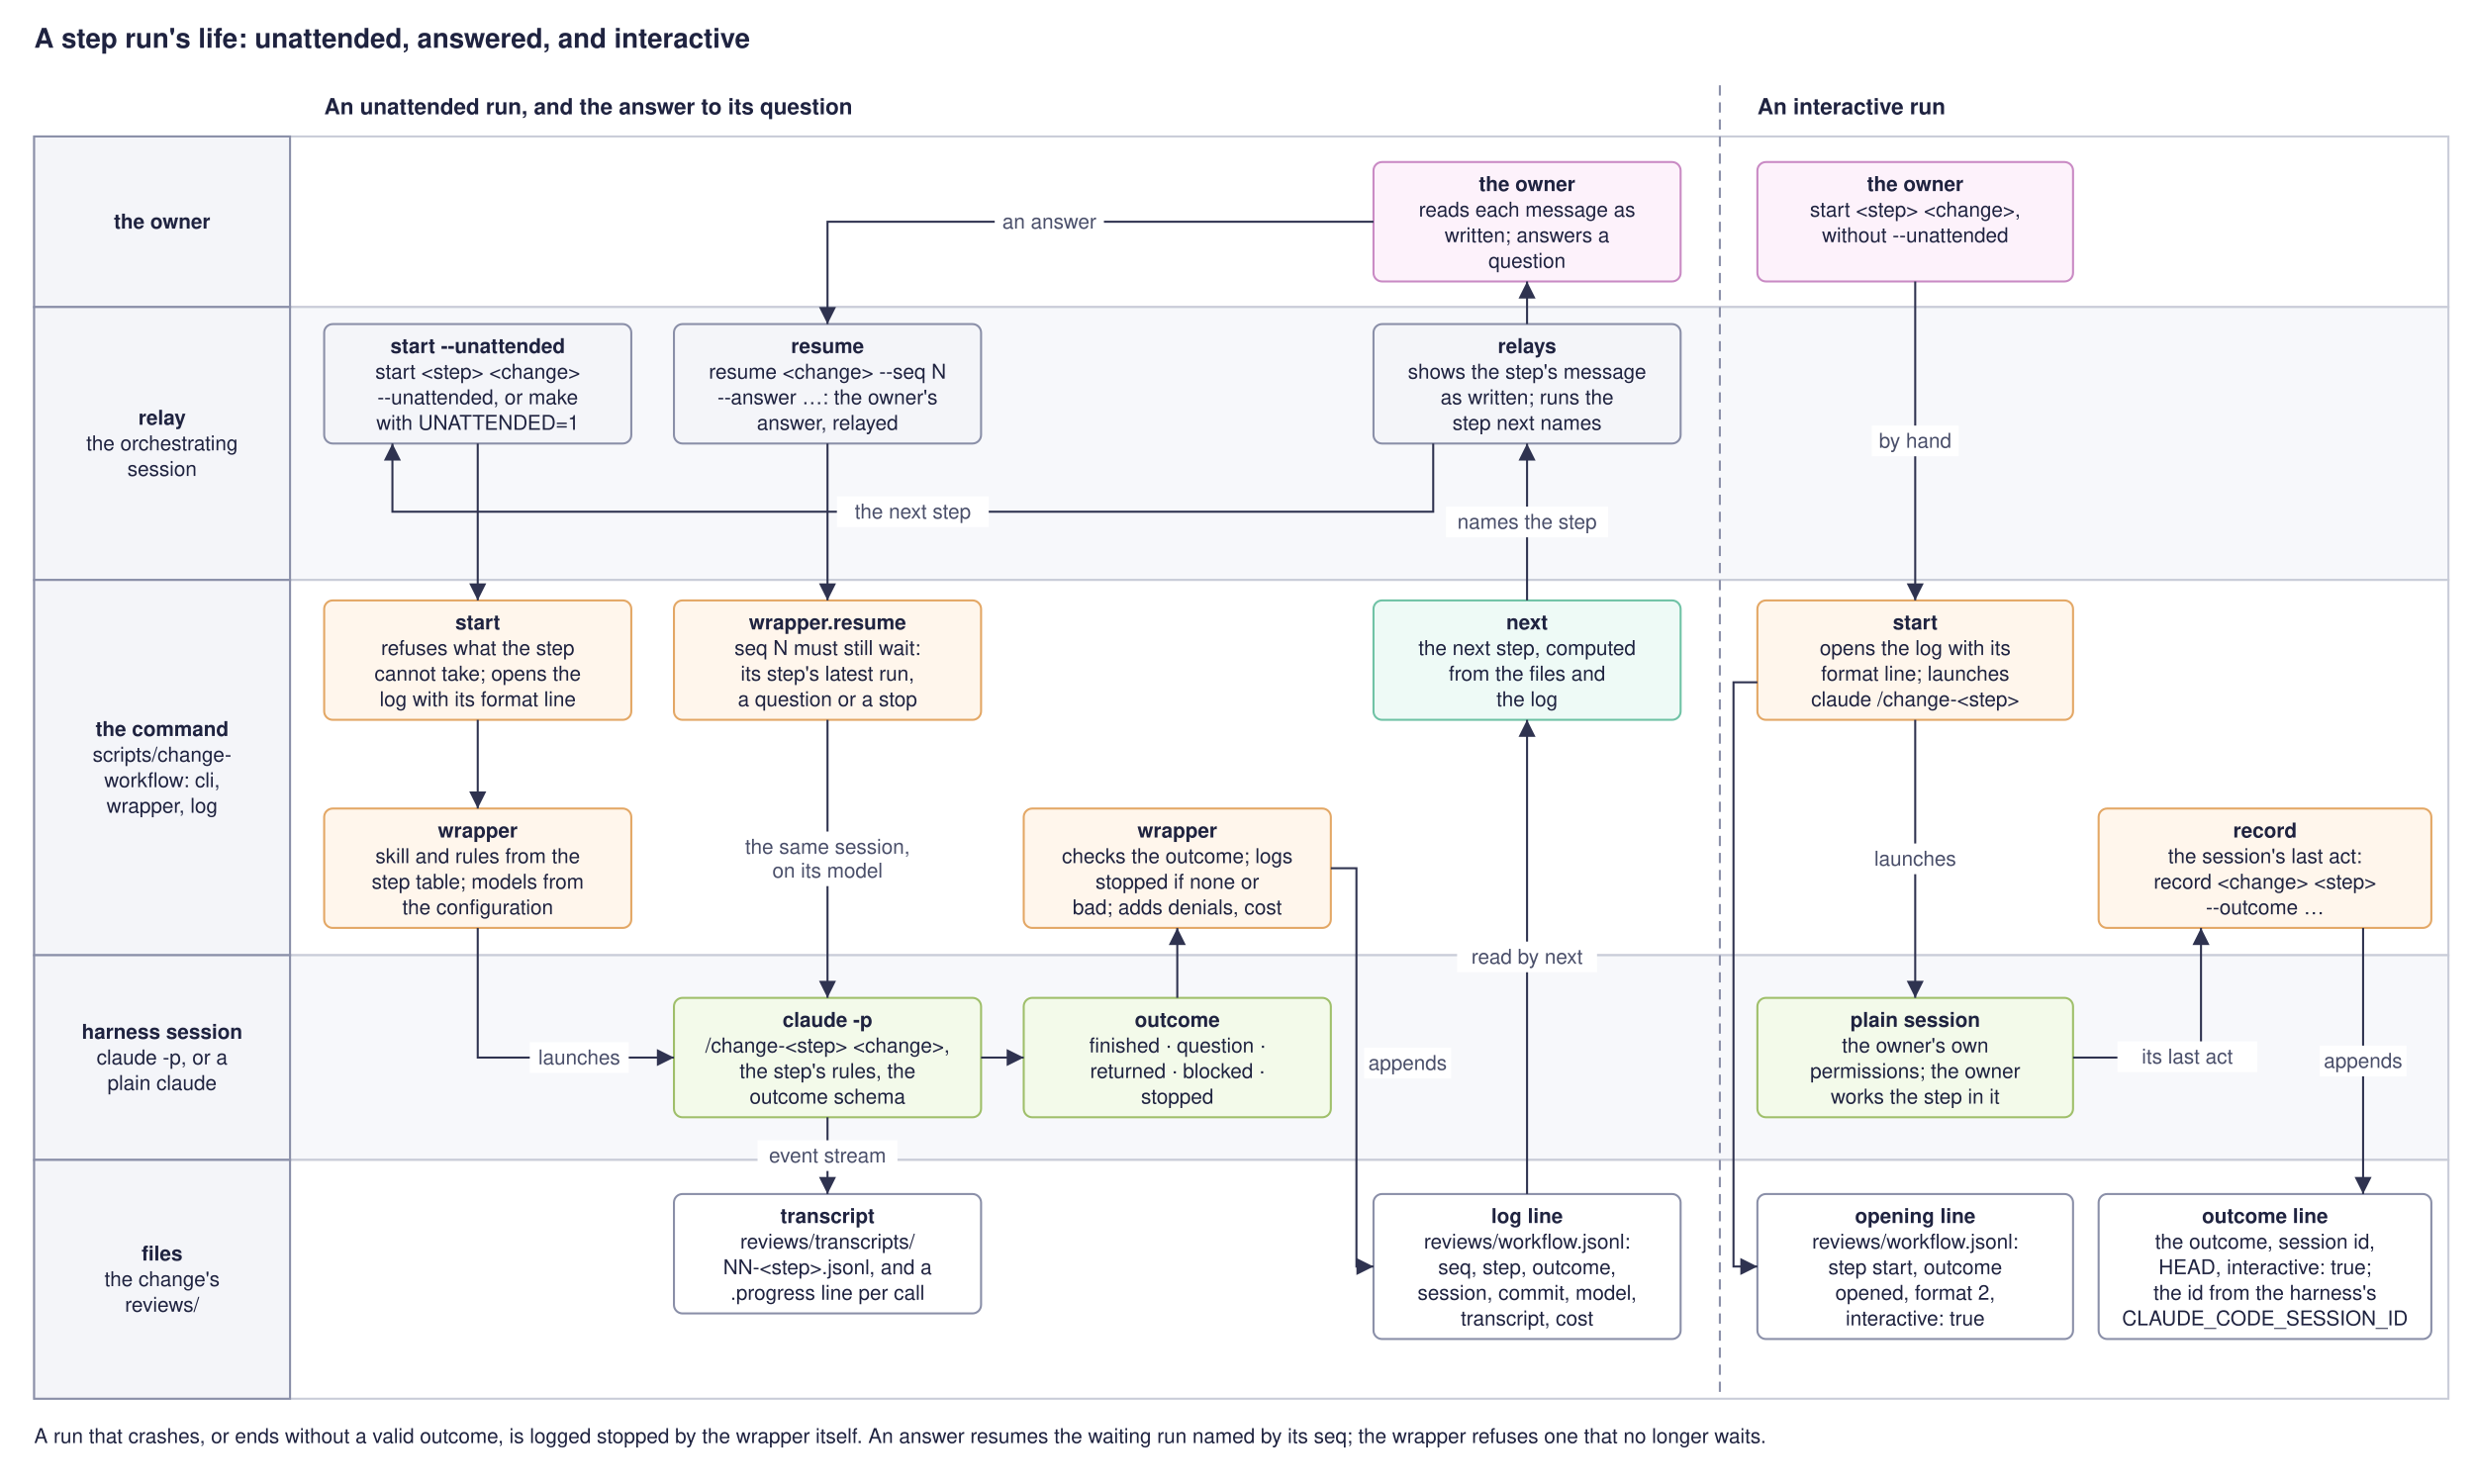
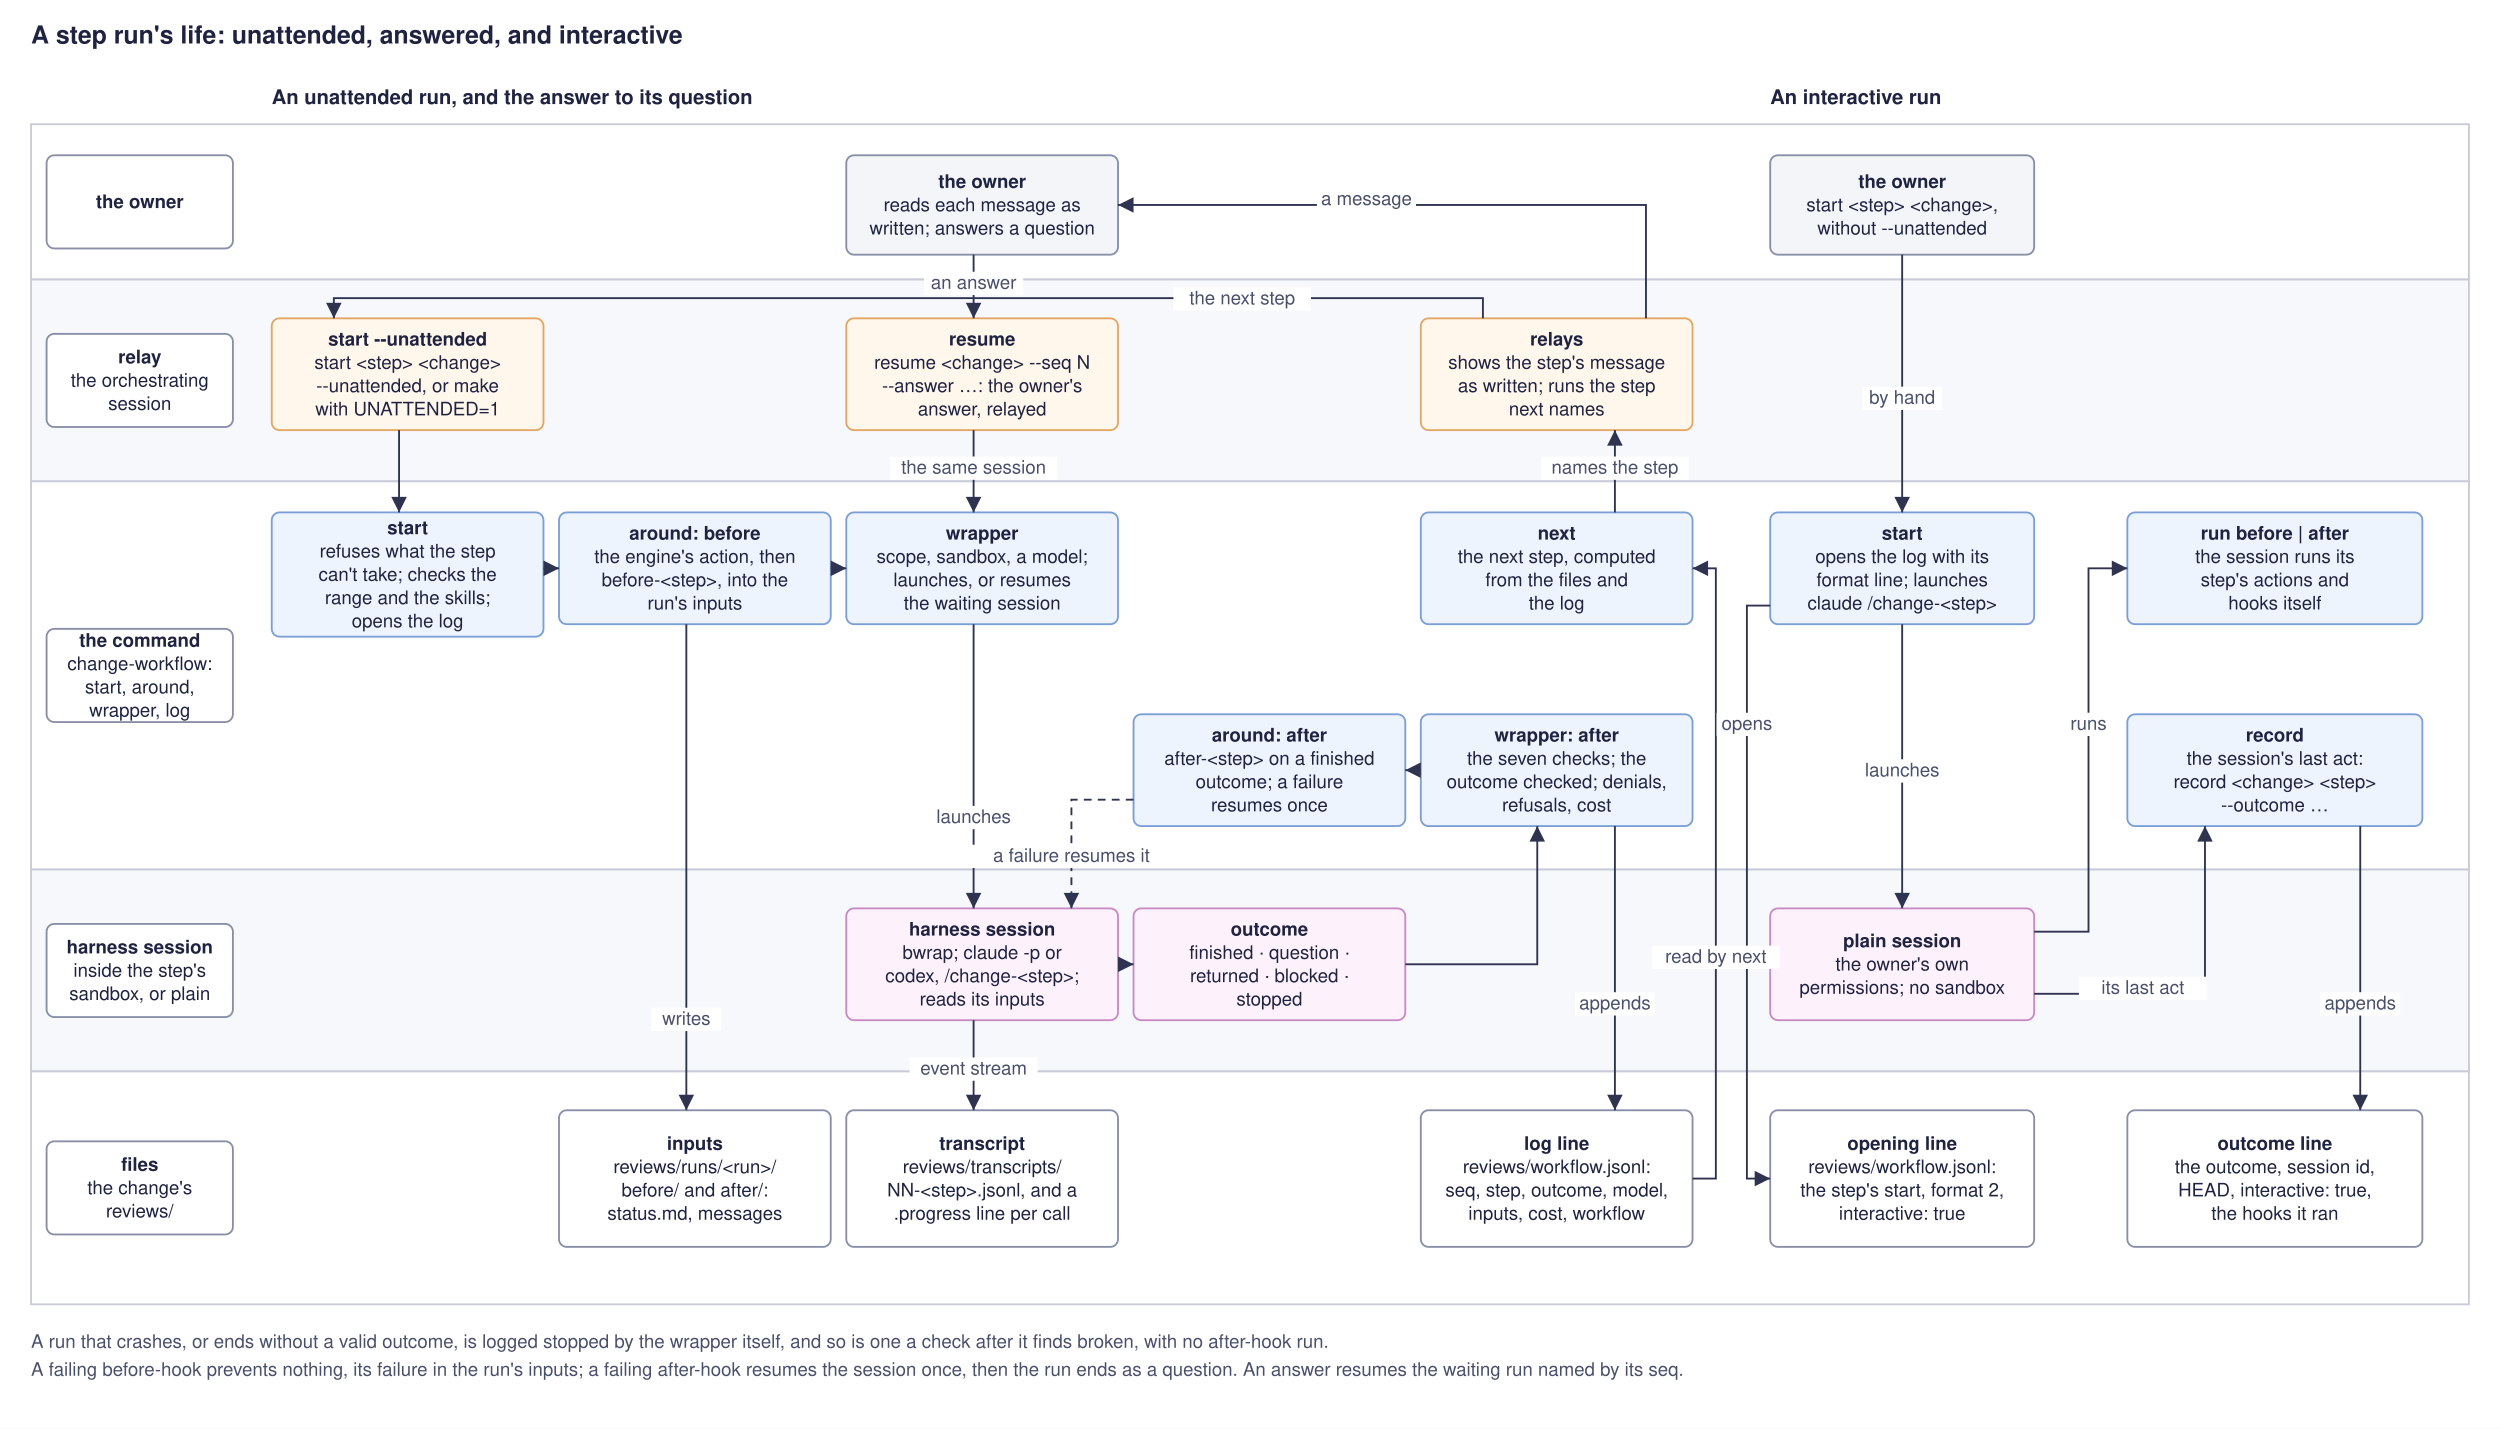
- <svg xmlns="http://www.w3.org/2000/svg" width="1450" height="870" viewBox="0 0 1450 870">
+ <svg xmlns="http://www.w3.org/2000/svg" width="1610" height="920" viewBox="0 0 1610 920">
  <defs>
    <marker id="arrow" viewBox="0 0 10 10" refX="10" refY="5" markerWidth="10" markerHeight="10" markerUnits="userSpaceOnUse" orient="auto-start-reverse">
      <path d="M0,0 L10,5 L0,10 z" fill="#2f3350" />
    </marker>
  </defs>
-   <rect x="0" y="0" width="1450" height="870" fill="#ffffff" />
+   <rect x="0" y="0" width="1610" height="920" fill="#ffffff" />
  <g stroke-width="1.2">
-     <rect x="20" y="80" width="1415" height="100" fill="#ffffff" stroke="#c9ccd8" />
-     <rect x="20" y="180" width="1415" height="160" fill="#f7f8fb" stroke="#c9ccd8" />
-     <rect x="20" y="340" width="1415" height="220" fill="#ffffff" stroke="#c9ccd8" />
-     <rect x="20" y="560" width="1415" height="120" fill="#f7f8fb" stroke="#c9ccd8" />
-     <rect x="20" y="680" width="1415" height="140" fill="#ffffff" stroke="#c9ccd8" />
-     <rect x="20" y="80" width="150" height="100" fill="#f4f5f9" stroke="#8a8fa8" />
-     <rect x="20" y="180" width="150" height="160" fill="#f4f5f9" stroke="#8a8fa8" />
-     <rect x="20" y="340" width="150" height="220" fill="#f4f5f9" stroke="#8a8fa8" />
-     <rect x="20" y="560" width="150" height="120" fill="#f4f5f9" stroke="#8a8fa8" />
-     <rect x="20" y="680" width="150" height="140" fill="#f4f5f9" stroke="#8a8fa8" />
-     <rect x="805" y="95" width="180" height="70" rx="5" fill="#fdf2fb" stroke="#c98ac4" />
-     <rect x="1030" y="95" width="185" height="70" rx="5" fill="#fdf2fb" stroke="#c98ac4" />
-     <rect x="190" y="190" width="180" height="70" rx="5" fill="#f4f5f9" stroke="#8a8fa8" />
-     <rect x="395" y="190" width="180" height="70" rx="5" fill="#f4f5f9" stroke="#8a8fa8" />
-     <rect x="805" y="190" width="180" height="70" rx="5" fill="#f4f5f9" stroke="#8a8fa8" />
-     <rect x="190" y="352" width="180" height="70" rx="5" fill="#fff6ec" stroke="#e3a765" />
-     <rect x="190" y="474" width="180" height="70" rx="5" fill="#fff6ec" stroke="#e3a765" />
-     <rect x="395" y="352" width="180" height="70" rx="5" fill="#fff6ec" stroke="#e3a765" />
-     <rect x="600" y="474" width="180" height="70" rx="5" fill="#fff6ec" stroke="#e3a765" />
-     <rect x="805" y="352" width="180" height="70" rx="5" fill="#eefaf6" stroke="#6fc2a5" />
-     <rect x="1030" y="352" width="185" height="70" rx="5" fill="#fff6ec" stroke="#e3a765" />
-     <rect x="1230" y="474" width="195" height="70" rx="5" fill="#fff6ec" stroke="#e3a765" />
-     <rect x="395" y="585" width="180" height="70" rx="5" fill="#f3faea" stroke="#9fbf6a" />
-     <rect x="600" y="585" width="180" height="70" rx="5" fill="#f3faea" stroke="#9fbf6a" />
-     <rect x="1030" y="585" width="185" height="70" rx="5" fill="#f3faea" stroke="#9fbf6a" />
-     <rect x="395" y="700" width="180" height="70" rx="5" fill="#ffffff" stroke="#8a8fa8" />
-     <rect x="805" y="700" width="180" height="85" rx="5" fill="#ffffff" stroke="#8a8fa8" />
-     <rect x="1030" y="700" width="185" height="85" rx="5" fill="#ffffff" stroke="#8a8fa8" />
-     <rect x="1230" y="700" width="195" height="85" rx="5" fill="#ffffff" stroke="#8a8fa8" />
+     <rect x="20" y="80" width="1570" height="100" fill="#ffffff" stroke="#c9ccd8" />
+     <rect x="30" y="100.0" width="120" height="60" rx="5" fill="#ffffff" stroke="#8a8fa8" />
+     <rect x="20" y="180" width="1570" height="130" fill="#f7f8fb" stroke="#c9ccd8" />
+     <rect x="30" y="215.0" width="120" height="60" rx="5" fill="#ffffff" stroke="#8a8fa8" />
+     <rect x="20" y="310" width="1570" height="250" fill="#ffffff" stroke="#c9ccd8" />
+     <rect x="30" y="405.0" width="120" height="60" rx="5" fill="#ffffff" stroke="#8a8fa8" />
+     <rect x="20" y="560" width="1570" height="130" fill="#f7f8fb" stroke="#c9ccd8" />
+     <rect x="30" y="595.0" width="120" height="60" rx="5" fill="#ffffff" stroke="#8a8fa8" />
+     <rect x="20" y="690" width="1570" height="150" fill="#ffffff" stroke="#c9ccd8" />
+     <rect x="30" y="735.0" width="120" height="60" rx="5" fill="#ffffff" stroke="#8a8fa8" />
+     <rect x="545" y="100" width="175" height="64" rx="5" fill="#f4f5f9" stroke="#8a8fa8" />
+     <rect x="175" y="205" width="175" height="72" rx="5" fill="#fff6ec" stroke="#e3a765" />
+     <rect x="545" y="205" width="175" height="72" rx="5" fill="#fff6ec" stroke="#e3a765" />
+     <rect x="915" y="205" width="175" height="72" rx="5" fill="#fff6ec" stroke="#e3a765" />
+     <rect x="175" y="330" width="175" height="80" rx="5" fill="#eef4fd" stroke="#7c9fd6" />
+     <rect x="360" y="330" width="175" height="72" rx="5" fill="#eef4fd" stroke="#7c9fd6" />
+     <rect x="545" y="330" width="175" height="72" rx="5" fill="#eef4fd" stroke="#7c9fd6" />
+     <rect x="915" y="330" width="175" height="72" rx="5" fill="#eef4fd" stroke="#7c9fd6" />
+     <rect x="915" y="460" width="175" height="72" rx="5" fill="#eef4fd" stroke="#7c9fd6" />
+     <rect x="730" y="460" width="175" height="72" rx="5" fill="#eef4fd" stroke="#7c9fd6" />
+     <rect x="545" y="585" width="175" height="72" rx="5" fill="#fdf2fb" stroke="#c98ac4" />
+     <rect x="730" y="585" width="175" height="72" rx="5" fill="#fdf2fb" stroke="#c98ac4" />
+     <rect x="360" y="715" width="175" height="88" rx="5" fill="#ffffff" stroke="#8a8fa8" />
+     <rect x="545" y="715" width="175" height="88" rx="5" fill="#ffffff" stroke="#8a8fa8" />
+     <rect x="915" y="715" width="175" height="88" rx="5" fill="#ffffff" stroke="#8a8fa8" />
+     <rect x="1140" y="100" width="170" height="64" rx="5" fill="#f4f5f9" stroke="#8a8fa8" />
+     <rect x="1140" y="330" width="170" height="72" rx="5" fill="#eef4fd" stroke="#7c9fd6" />
+     <rect x="1370" y="330" width="190" height="72" rx="5" fill="#eef4fd" stroke="#7c9fd6" />
+     <rect x="1370" y="460" width="190" height="72" rx="5" fill="#eef4fd" stroke="#7c9fd6" />
+     <rect x="1140" y="585" width="170" height="72" rx="5" fill="#fdf2fb" stroke="#c98ac4" />
+     <rect x="1140" y="715" width="170" height="88" rx="5" fill="#ffffff" stroke="#8a8fa8" />
+     <rect x="1370" y="715" width="190" height="88" rx="5" fill="#ffffff" stroke="#8a8fa8" />
  </g>
  <g fill="none" stroke="#2f3350" stroke-width="1.2">
-     <polyline points="280,260 280,352" marker-end="url(#arrow)" />
-     <polyline points="280,422 280,474" marker-end="url(#arrow)" />
-     <polyline points="280,544 280,620 395,620" marker-end="url(#arrow)" />
-     <polyline points="805,130 485,130 485,190" marker-end="url(#arrow)" />
-     <polyline points="485,260 485,352" marker-end="url(#arrow)" />
-     <polyline points="485,422 485,585" marker-end="url(#arrow)" />
-     <polyline points="575,620 600,620" marker-end="url(#arrow)" />
-     <polyline points="485,655 485,700" marker-end="url(#arrow)" />
-     <polyline points="690,585 690,544" marker-end="url(#arrow)" />
-     <polyline points="780,509 795,509 795,742.5 805,742.5" marker-end="url(#arrow)" />
-     <polyline points="895,700 895,422" marker-end="url(#arrow)" />
-     <polyline points="895,352 895,260" marker-end="url(#arrow)" />
-     <polyline points="895,190 895,165" marker-end="url(#arrow)" />
-     <polyline points="840,260 840,300 230,300 230,260" marker-end="url(#arrow)" />
-     <polyline points="1122.5,165 1122.5,352" marker-end="url(#arrow)" />
-     <polyline points="1030,400 1016,400 1016,742.5 1030,742.5" marker-end="url(#arrow)" />
-     <polyline points="1122.5,422 1122.5,585" marker-end="url(#arrow)" />
-     <polyline points="1215,620 1290,620 1290,544" marker-end="url(#arrow)" />
-     <polyline points="1385,544 1385,700" marker-end="url(#arrow)" />
-     <polyline points="1008,50 1008,820" stroke="#8a8fa8" stroke-dasharray="6 4" />
+     <polyline points="257,277 257,330" marker-end="url(#arrow)" />
+     <polyline points="350,366 360,366" marker-end="url(#arrow)" />
+     <polyline points="442,402 442,715" marker-end="url(#arrow)" />
+     <polyline points="535,366 545,366" marker-end="url(#arrow)" />
+     <polyline points="627,402 627,585" marker-end="url(#arrow)" />
+     <polyline points="720,621 730,621" marker-end="url(#arrow)" />
+     <polyline points="627,657 627,715" marker-end="url(#arrow)" />
+     <polyline points="905,621 990,621 990,532" marker-end="url(#arrow)" />
+     <polyline points="915,496 905,496" marker-end="url(#arrow)" />
+     <polyline points="730,515 690,515 690,585" stroke-dasharray="5 4" marker-end="url(#arrow)" />
+     <polyline points="1040,532 1040,715" marker-end="url(#arrow)" />
+     <polyline points="1090,759 1105,759 1105,366 1090,366" marker-end="url(#arrow)" />
+     <polyline points="1040,330 1040,277" marker-end="url(#arrow)" />
+     <polyline points="955,205 955,192 215,192 215,205" marker-end="url(#arrow)" />
+     <polyline points="1060,205 1060,132 720,132" marker-end="url(#arrow)" />
+     <polyline points="627,164 627,205" marker-end="url(#arrow)" />
+     <polyline points="627,277 627,330" marker-end="url(#arrow)" />
+     <polyline points="1225,164 1225,330" marker-end="url(#arrow)" />
+     <polyline points="1225,402 1225,585" marker-end="url(#arrow)" />
+     <polyline points="1140,390 1125,390 1125,759 1140,759" marker-end="url(#arrow)" />
+     <polyline points="1310,600 1345,600 1345,366 1370,366" marker-end="url(#arrow)" />
+     <polyline points="1310,640 1420,640 1420,532" marker-end="url(#arrow)" />
+     <polyline points="1520,532 1520,715" marker-end="url(#arrow)" />
+   </g>
+   <g font-family="-apple-system, BlinkMacSystemFont, 'Segoe UI', Helvetica, Arial, sans-serif" font-size="12" fill="#1f2340" text-anchor="middle">
+     <text x="90" y="134" font-weight="bold">the owner</text>
+     <text x="90" y="234" font-weight="bold">relay</text>
+     <text x="90" y="249">the orchestrating</text>
+     <text x="90" y="264">session</text>
+     <text x="90" y="416.5" font-weight="bold">the command</text>
+     <text x="90" y="431.5">change-workflow:</text>
+     <text x="90" y="446.5">start, around,</text>
+     <text x="90" y="461.5">wrapper, log</text>
+     <text x="90" y="614" font-weight="bold">harness session</text>
+     <text x="90" y="629">inside the step's</text>
+     <text x="90" y="644">sandbox, or plain</text>
+     <text x="90" y="754" font-weight="bold">files</text>
+     <text x="90" y="769">the change's</text>
+     <text x="90" y="784">reviews/</text>
+     <text x="632.5" y="121" font-weight="bold">the owner</text>
+     <text x="632.5" y="136">reads each message as</text>
+     <text x="632.5" y="151">written; answers a question</text>
+     <text x="262.5" y="222.5" font-weight="bold">start --unattended</text>
+     <text x="262.5" y="237.5">start &lt;step&gt; &lt;change&gt;</text>
+     <text x="262.5" y="252.5">--unattended, or make</text>
+     <text x="262.5" y="267.5">with UNATTENDED=1</text>
+     <text x="632.5" y="222.5" font-weight="bold">resume</text>
+     <text x="632.5" y="237.5">resume &lt;change&gt; --seq N</text>
+     <text x="632.5" y="252.5">--answer …: the owner's</text>
+     <text x="632.5" y="267.5">answer, relayed</text>
+     <text x="1002.5" y="222.5" font-weight="bold">relays</text>
+     <text x="1002.5" y="237.5">shows the step's message</text>
+     <text x="1002.5" y="252.5">as written; runs the step</text>
+     <text x="1002.5" y="267.5">next names</text>
+     <text x="262.5" y="344" font-weight="bold">start</text>
+     <text x="262.5" y="359">refuses what the step</text>
+     <text x="262.5" y="374">can't take; checks the</text>
+     <text x="262.5" y="389">range and the skills;</text>
+     <text x="262.5" y="404">opens the log</text>
+     <text x="447.5" y="347.5" font-weight="bold">around: before</text>
+     <text x="447.5" y="362.5">the engine's action, then</text>
+     <text x="447.5" y="377.5">before-&lt;step&gt;, into the</text>
+     <text x="447.5" y="392.5">run's inputs</text>
+     <text x="632.5" y="347.5" font-weight="bold">wrapper</text>
+     <text x="632.5" y="362.5">scope, sandbox, a model;</text>
+     <text x="632.5" y="377.5">launches, or resumes</text>
+     <text x="632.5" y="392.5">the waiting session</text>
+     <text x="1002.5" y="347.5" font-weight="bold">next</text>
+     <text x="1002.5" y="362.5">the next step, computed</text>
+     <text x="1002.5" y="377.5">from the files and</text>
+     <text x="1002.5" y="392.5">the log</text>
+     <text x="1002.5" y="477.5" font-weight="bold">wrapper: after</text>
+     <text x="1002.5" y="492.5">the seven checks; the</text>
+     <text x="1002.5" y="507.5">outcome checked; denials,</text>
+     <text x="1002.5" y="522.5">refusals, cost</text>
+     <text x="817.5" y="477.5" font-weight="bold">around: after</text>
+     <text x="817.5" y="492.5">after-&lt;step&gt; on a finished</text>
+     <text x="817.5" y="507.5">outcome; a failure</text>
+     <text x="817.5" y="522.5">resumes once</text>
+     <text x="632.5" y="602.5" font-weight="bold">harness session</text>
+     <text x="632.5" y="617.5">bwrap; claude -p or</text>
+     <text x="632.5" y="632.5">codex, /change-&lt;step&gt;;</text>
+     <text x="632.5" y="647.5">reads its inputs</text>
+     <text x="817.5" y="602.5" font-weight="bold">outcome</text>
+     <text x="817.5" y="617.5">finished · question ·</text>
+     <text x="817.5" y="632.5">returned · blocked ·</text>
+     <text x="817.5" y="647.5">stopped</text>
+     <text x="447.5" y="740.5" font-weight="bold">inputs</text>
+     <text x="447.5" y="755.5">reviews/runs/&lt;run&gt;/</text>
+     <text x="447.5" y="770.5">before/ and after/:</text>
+     <text x="447.5" y="785.5">status.md, messages</text>
+     <text x="632.5" y="740.5" font-weight="bold">transcript</text>
+     <text x="632.5" y="755.5">reviews/transcripts/</text>
+     <text x="632.5" y="770.5">NN-&lt;step&gt;.jsonl, and a</text>
+     <text x="632.5" y="785.5">.progress line per call</text>
+     <text x="1002.5" y="740.5" font-weight="bold">log line</text>
+     <text x="1002.5" y="755.5">reviews/workflow.jsonl:</text>
+     <text x="1002.5" y="770.5">seq, step, outcome, model,</text>
+     <text x="1002.5" y="785.5">inputs, cost, workflow</text>
+     <text x="1225" y="121" font-weight="bold">the owner</text>
+     <text x="1225" y="136">start &lt;step&gt; &lt;change&gt;,</text>
+     <text x="1225" y="151">without --unattended</text>
+     <text x="1225" y="347.5" font-weight="bold">start</text>
+     <text x="1225" y="362.5">opens the log with its</text>
+     <text x="1225" y="377.5">format line; launches</text>
+     <text x="1225" y="392.5">claude /change-&lt;step&gt;</text>
+     <text x="1465" y="347.5" font-weight="bold">run before | after</text>
+     <text x="1465" y="362.5">the session runs its</text>
+     <text x="1465" y="377.5">step's actions and</text>
+     <text x="1465" y="392.5">hooks itself</text>
+     <text x="1465" y="477.5" font-weight="bold">record</text>
+     <text x="1465" y="492.5">the session's last act:</text>
+     <text x="1465" y="507.5">record &lt;change&gt; &lt;step&gt;</text>
+     <text x="1465" y="522.5">--outcome …</text>
+     <text x="1225" y="610" font-weight="bold">plain session</text>
+     <text x="1225" y="625">the owner's own</text>
+     <text x="1225" y="640">permissions; no sandbox</text>
+     <text x="1225" y="740.5" font-weight="bold">opening line</text>
+     <text x="1225" y="755.5">reviews/workflow.jsonl:</text>
+     <text x="1225" y="770.5">the step's start, format 2,</text>
+     <text x="1225" y="785.5">interactive: true</text>
+     <text x="1465" y="740.5" font-weight="bold">outcome line</text>
+     <text x="1465" y="755.5">the outcome, session id,</text>
+     <text x="1465" y="770.5">HEAD, interactive: true,</text>
+     <text x="1465" y="785.5">the hooks it ran</text>
  </g>
  <g font-family="-apple-system, BlinkMacSystemFont, 'Segoe UI', Helvetica, Arial, sans-serif" fill="#1f2340">
-     <text x="20" y="28" font-size="16" font-weight="bold">A step run's life: unattended, answered, and interactive</text>
-     <text x="190" y="67" font-size="13" font-weight="bold">An unattended run, and the answer to its question</text>
-     <text x="1030" y="67" font-size="13" font-weight="bold">An interactive run</text>
-     <text x="20" y="846" font-size="12">A run that crashes, or ends without a valid outcome, is logged stopped by the wrapper itself. An answer resumes the waiting run named by its seq; the wrapper refuses one that no longer waits.</text>
-   </g>
-   <g font-family="-apple-system, BlinkMacSystemFont, 'Segoe UI', Helvetica, Arial, sans-serif" font-size="12" fill="#1f2340" text-anchor="middle">
-     <text x="95" y="134" font-weight="bold">the owner</text>
-     <text x="95" y="249" font-weight="bold">relay</text>
-     <text x="95" y="264">the orchestrating</text>
-     <text x="95" y="279">session</text>
-     <text x="95" y="431.5" font-weight="bold">the command</text>
-     <text x="95" y="446.5">scripts/change-</text>
-     <text x="95" y="461.5">workflow: cli,</text>
-     <text x="95" y="476.5">wrapper, log</text>
-     <text x="95" y="609" font-weight="bold">harness session</text>
-     <text x="95" y="624">claude -p, or a</text>
-     <text x="95" y="639">plain claude</text>
-     <text x="95" y="739" font-weight="bold">files</text>
-     <text x="95" y="754">the change's</text>
-     <text x="95" y="769">reviews/</text>
-     <text x="895" y="112" font-weight="bold">the owner</text>
-     <text x="895" y="127">reads each message as</text>
-     <text x="895" y="142">written; answers a</text>
-     <text x="895" y="157">question</text>
-     <text x="1122.5" y="112" font-weight="bold">the owner</text>
-     <text x="1122.5" y="127">start &lt;step&gt; &lt;change&gt;,</text>
-     <text x="1122.5" y="142">without --unattended</text>
-     <text x="280" y="207" font-weight="bold">start --unattended</text>
-     <text x="280" y="222">start &lt;step&gt; &lt;change&gt;</text>
-     <text x="280" y="237">--unattended, or make</text>
-     <text x="280" y="252">with UNATTENDED=1</text>
-     <text x="485" y="207" font-weight="bold">resume</text>
-     <text x="485" y="222">resume &lt;change&gt; --seq N</text>
-     <text x="485" y="237">--answer …: the owner's</text>
-     <text x="485" y="252">answer, relayed</text>
-     <text x="895" y="207" font-weight="bold">relays</text>
-     <text x="895" y="222">shows the step's message</text>
-     <text x="895" y="237">as written; runs the</text>
-     <text x="895" y="252">step next names</text>
-     <text x="280" y="369" font-weight="bold">start</text>
-     <text x="280" y="384">refuses what the step</text>
-     <text x="280" y="399">cannot take; opens the</text>
-     <text x="280" y="414">log with its format line</text>
-     <text x="485" y="369" font-weight="bold">wrapper.resume</text>
-     <text x="485" y="384">seq N must still wait:</text>
-     <text x="485" y="399">its step's latest run,</text>
-     <text x="485" y="414">a question or a stop</text>
-     <text x="895" y="369" font-weight="bold">next</text>
-     <text x="895" y="384">the next step, computed</text>
-     <text x="895" y="399">from the files and</text>
-     <text x="895" y="414">the log</text>
-     <text x="1122.5" y="369" font-weight="bold">start</text>
-     <text x="1122.5" y="384">opens the log with its</text>
-     <text x="1122.5" y="399">format line; launches</text>
-     <text x="1122.5" y="414">claude /change-&lt;step&gt;</text>
-     <text x="280" y="491" font-weight="bold">wrapper</text>
-     <text x="280" y="506">skill and rules from the</text>
-     <text x="280" y="521">step table; models from</text>
-     <text x="280" y="536">the configuration</text>
-     <text x="690" y="491" font-weight="bold">wrapper</text>
-     <text x="690" y="506">checks the outcome; logs</text>
-     <text x="690" y="521">stopped if none or</text>
-     <text x="690" y="536">bad; adds denials, cost</text>
-     <text x="1327.5" y="491" font-weight="bold">record</text>
-     <text x="1327.5" y="506">the session's last act:</text>
-     <text x="1327.5" y="521">record &lt;change&gt; &lt;step&gt;</text>
-     <text x="1327.5" y="536">--outcome …</text>
-     <text x="485" y="602" font-weight="bold">claude -p</text>
-     <text x="485" y="617">/change-&lt;step&gt; &lt;change&gt;,</text>
-     <text x="485" y="632">the step's rules, the</text>
-     <text x="485" y="647">outcome schema</text>
-     <text x="690" y="602" font-weight="bold">outcome</text>
-     <text x="690" y="617">finished · question ·</text>
-     <text x="690" y="632">returned · blocked ·</text>
-     <text x="690" y="647">stopped</text>
-     <text x="1122.5" y="602" font-weight="bold">plain session</text>
-     <text x="1122.5" y="617">the owner's own</text>
-     <text x="1122.5" y="632">permissions; the owner</text>
-     <text x="1122.5" y="647">works the step in it</text>
-     <text x="485" y="717" font-weight="bold">transcript</text>
-     <text x="485" y="732">reviews/transcripts/</text>
-     <text x="485" y="747">NN-&lt;step&gt;.jsonl, and a</text>
-     <text x="485" y="762">.progress line per call</text>
-     <text x="895" y="717" font-weight="bold">log line</text>
-     <text x="895" y="732">reviews/workflow.jsonl:</text>
-     <text x="895" y="747">seq, step, outcome,</text>
-     <text x="895" y="762">session, commit, model,</text>
-     <text x="895" y="777">transcript, cost</text>
-     <text x="1122.5" y="717" font-weight="bold">opening line</text>
-     <text x="1122.5" y="732">reviews/workflow.jsonl:</text>
-     <text x="1122.5" y="747">step start, outcome</text>
-     <text x="1122.5" y="762">opened, format 2,</text>
-     <text x="1122.5" y="777">interactive: true</text>
-     <text x="1327.5" y="717" font-weight="bold">outcome line</text>
-     <text x="1327.5" y="732">the outcome, session id,</text>
-     <text x="1327.5" y="747">HEAD, interactive: true;</text>
-     <text x="1327.5" y="762">the id from the harness's</text>
-     <text x="1327.5" y="777">CLAUDE_CODE_SESSION_ID</text>
+     <text x="20" y="28" font-size="16" font-weight="bold" fill="#1f2340">A step run's life: unattended, answered, and interactive</text>
+     <text x="175" y="67" font-size="13" font-weight="bold" fill="#1f2340">An unattended run, and the answer to its question</text>
+     <text x="1140" y="67" font-size="13" font-weight="bold" fill="#1f2340">An interactive run</text>
+     <text x="20" y="868" font-size="12" fill="#4a4f6a">A run that crashes, or ends without a valid outcome, is logged stopped by the wrapper itself, and so is one a check after it finds broken, with no after-hook run.</text>
+     <text x="20" y="886" font-size="12" fill="#4a4f6a">A failing before-hook prevents nothing, its failure in the run's inputs; a failing after-hook resumes the session once, then the run ends as a question. An answer resumes the waiting run named by its seq.</text>
  </g>
  <g font-family="-apple-system, BlinkMacSystemFont, 'Segoe UI', Helvetica, Arial, sans-serif" font-size="12" fill="#4a4f6a" text-anchor="middle">
-     <rect x="310.5" y="611" width="58" height="18" fill="#ffffff" />
-     <text x="339.5" y="624">launches</text>
-     <rect x="583" y="121" width="64" height="18" fill="#ffffff" />
-     <text x="615" y="134">an answer</text>
-     <rect x="428.5" y="487.5" width="113" height="32" fill="#ffffff" />
-     <text x="485" y="500.5">the same session,</text>
-     <text x="485" y="514.5">on its model</text>
-     <rect x="444" y="668.5" width="82" height="18" fill="#ffffff" />
-     <text x="485" y="681.5">event stream</text>
-     <rect x="799.5" y="614.25" width="51" height="18" fill="#ffffff" />
-     <text x="825" y="627.25">appends</text>
-     <rect x="854" y="552" width="82" height="18" fill="#ffffff" />
-     <text x="895" y="565">read by next</text>
-     <rect x="847.5" y="297" width="95" height="18" fill="#ffffff" />
-     <text x="895" y="310">names the step</text>
-     <rect x="490.5" y="291" width="89" height="18" fill="#ffffff" />
-     <text x="535" y="304">the next step</text>
-     <rect x="1097" y="249.5" width="51" height="18" fill="#ffffff" />
-     <text x="1122.5" y="262.5">by hand</text>
-     <rect x="1093.5" y="494.5" width="58" height="18" fill="#ffffff" />
-     <text x="1122.5" y="507.5">launches</text>
-     <rect x="1241" y="610.5" width="82" height="18" fill="#ffffff" />
-     <text x="1282" y="623.5">its last act</text>
-     <rect x="1359.5" y="613" width="51" height="18" fill="#ffffff" />
-     <text x="1385" y="626">appends</text>
+     <rect x="419.4" y="649" width="45.2" height="15" fill="#ffffff" stroke="none" />
+     <text x="442" y="660">writes</text>
+     <rect x="598.2" y="519" width="57.6" height="15" fill="#ffffff" stroke="none" />
+     <text x="627" y="530">launches</text>
+     <rect x="585.8" y="681" width="82.4" height="15" fill="#ffffff" stroke="none" />
+     <text x="627" y="692">event stream</text>
+     <rect x="624" y="544" width="132" height="15" fill="#ffffff" stroke="none" />
+     <text x="690" y="555">a failure resumes it</text>
+     <rect x="1014.3" y="639" width="51.4" height="15" fill="#ffffff" stroke="none" />
+     <text x="1040" y="650">appends</text>
+     <rect x="1063.8" y="609" width="82.4" height="15" fill="#ffffff" stroke="none" />
+     <text x="1105" y="620">read by next</text>
+     <rect x="992.6" y="294" width="94.8" height="15" fill="#ffffff" stroke="none" />
+     <text x="1040" y="305">names the step</text>
+     <rect x="755.7" y="185" width="88.6" height="15" fill="#ffffff" stroke="none" />
+     <text x="800" y="196">the next step</text>
+     <rect x="848.1" y="121" width="63.8" height="15" fill="#ffffff" stroke="none" />
+     <text x="880" y="132">a message</text>
+     <rect x="595.1" y="175" width="63.8" height="15" fill="#ffffff" stroke="none" />
+     <text x="627" y="186">an answer</text>
+     <rect x="573.4" y="294" width="107.2" height="15" fill="#ffffff" stroke="none" />
+     <text x="627" y="305">the same session</text>
+     <rect x="1199.3" y="249" width="51.4" height="15" fill="#ffffff" stroke="none" />
+     <text x="1225" y="260">by hand</text>
+     <rect x="1196.2" y="489" width="57.6" height="15" fill="#ffffff" stroke="none" />
+     <text x="1225" y="500">launches</text>
+     <rect x="1105.5" y="459" width="39" height="15" fill="#ffffff" stroke="none" />
+     <text x="1125" y="470">opens</text>
+     <rect x="1328.6" y="459" width="32.8" height="15" fill="#ffffff" stroke="none" />
+     <text x="1345" y="470">runs</text>
+     <rect x="1338.8" y="629" width="82.4" height="15" fill="#ffffff" stroke="none" />
+     <text x="1380" y="640">its last act</text>
+     <rect x="1494.3" y="639" width="51.4" height="15" fill="#ffffff" stroke="none" />
+     <text x="1520" y="650">appends</text>
  </g>
</svg>
